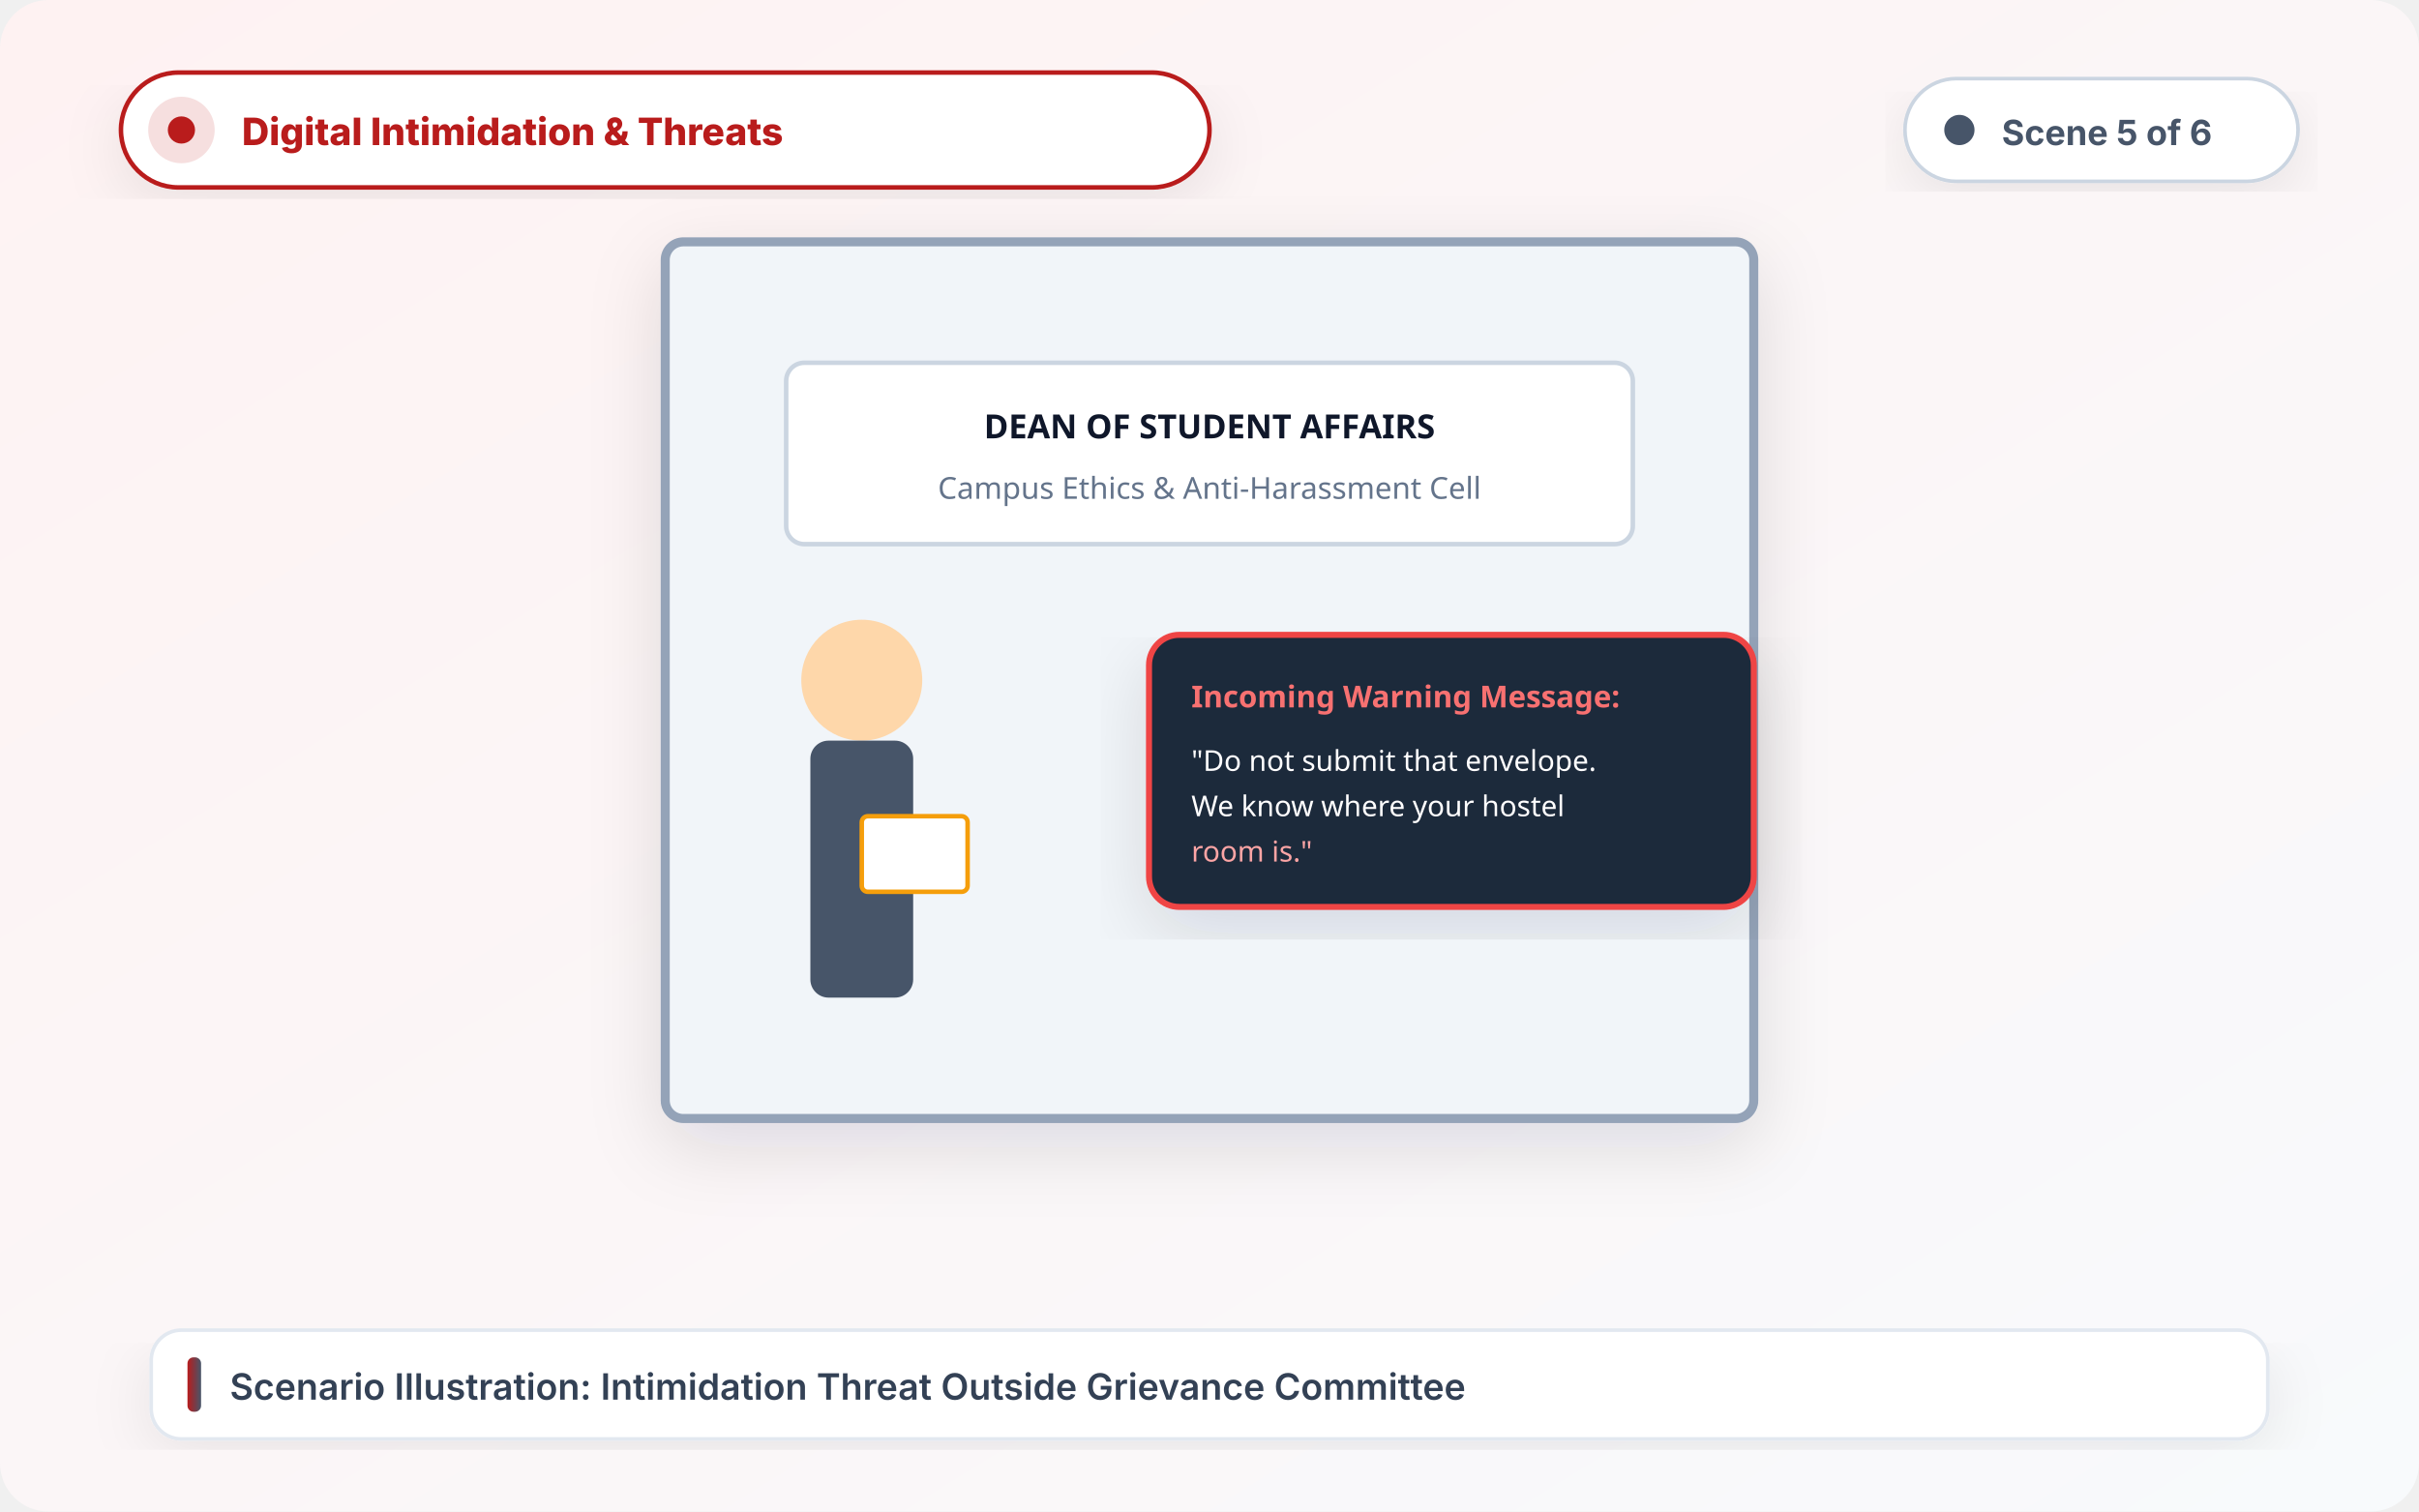
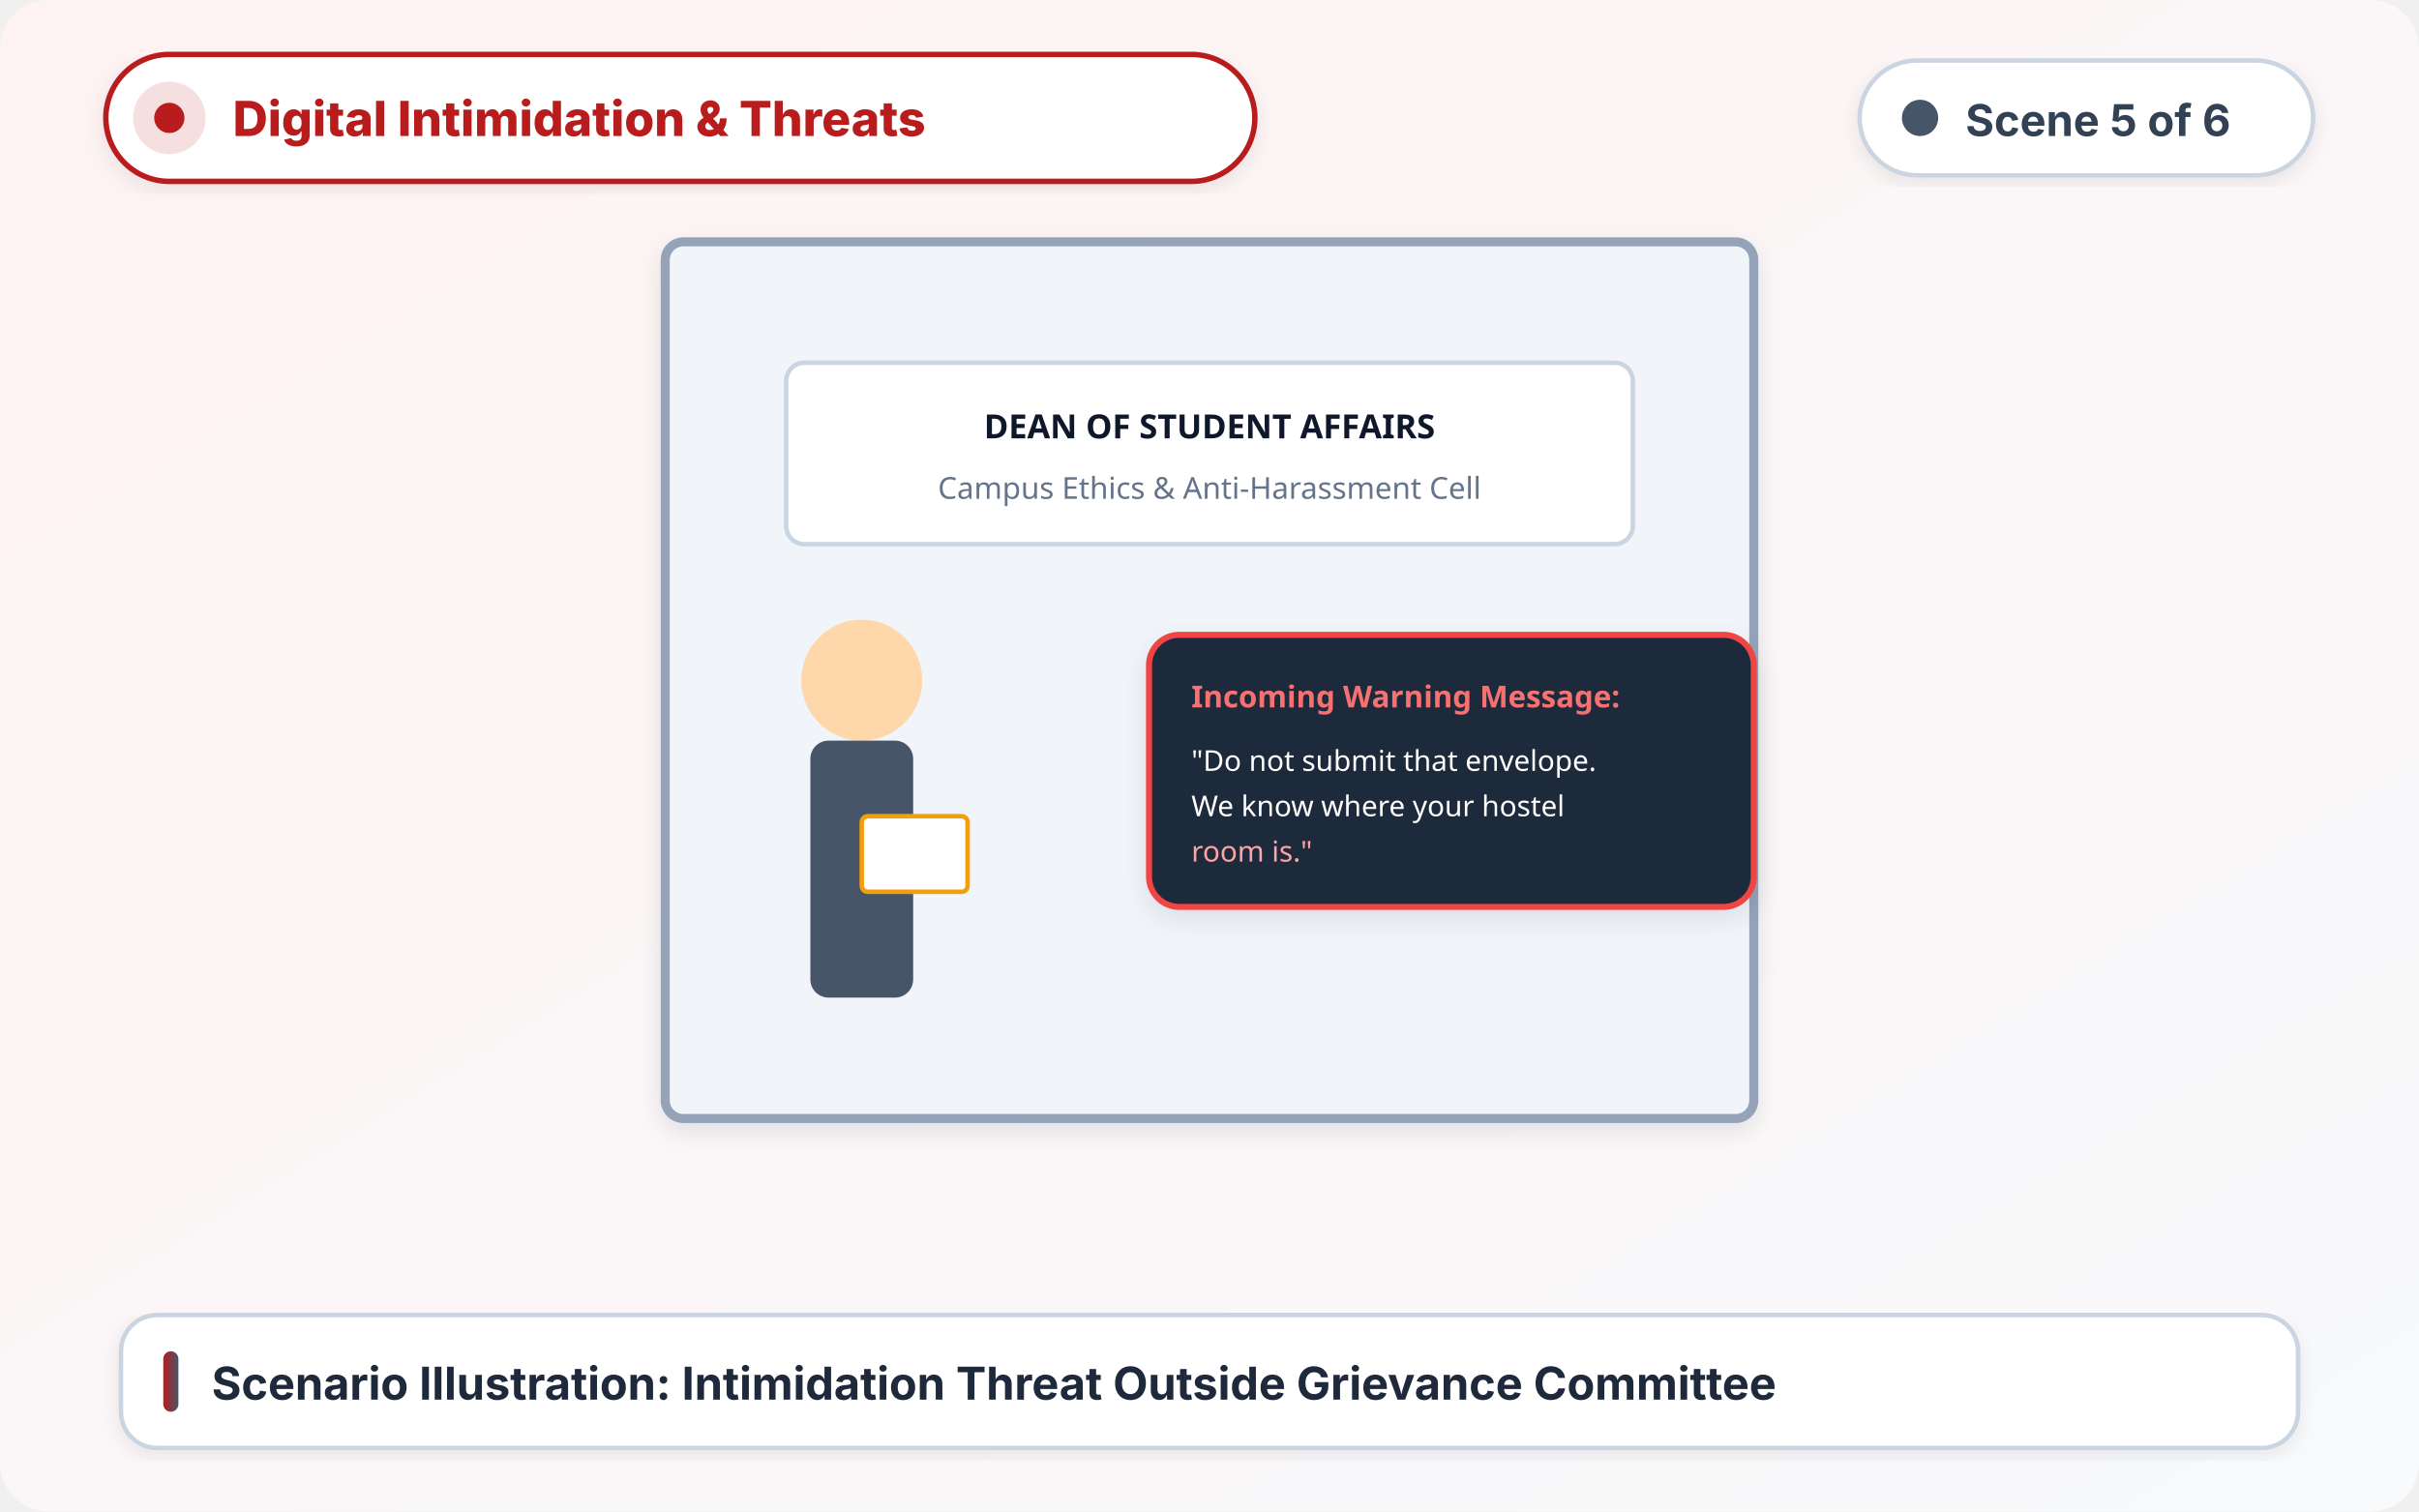
- <svg xmlns="http://www.w3.org/2000/svg" viewBox="0 0 800 500" width="100%" height="100%">
+ <svg xmlns="http://www.w3.org/2000/svg" viewBox="0 0 800 500" width="100%" height="100%" shape-rendering="geometricPrecision" text-rendering="geometricPrecision">
  <defs>
    <linearGradient id="bgGrad" x1="0%" y1="0%" x2="100%" y2="100%">
      <stop offset="0%" stop-color="#fef2f2" />
      <stop offset="100%" stop-color="#f8fafc" />
    </linearGradient>
    <linearGradient id="accentGrad" x1="0%" y1="0%" x2="100%" y2="0%">
      <stop offset="0%" stop-color="#b91c1c" />
      <stop offset="100%" stop-color="#475569" />
    </linearGradient>
    <filter id="shadow" x="-5%" y="-5%" width="110%" height="115%">
-       <feDropShadow dx="0" dy="6" stdDeviation="10" flood-color="#0f172a" flood-opacity="0.08" />
+       <feDropShadow dx="0" dy="2" stdDeviation="3" flood-color="#0f172a" flood-opacity="0.08" />
    </filter>
    <filter id="cardShadow" x="-8%" y="-8%" width="116%" height="120%">
-       <feDropShadow dx="0" dy="8" stdDeviation="12" flood-color="#0f172a" flood-opacity="0.12" />
+       <feDropShadow dx="0" dy="3" stdDeviation="4" flood-color="#0f172a" flood-opacity="0.10" />
    </filter>
    <filter id="softGlow" x="-15%" y="-15%" width="130%" height="130%">
-       <feDropShadow dx="0" dy="3" stdDeviation="6" flood-color="#b91c1c" flood-opacity="0.22" />
+       <feDropShadow dx="0" dy="2" stdDeviation="3" flood-color="#b91c1c" flood-opacity="0.18" />
    </filter>
  </defs>
  <rect width="800" height="500" rx="16" fill="url(#bgGrad)" />
-   <g transform="translate(40, 24)">
-     <rect x="0" y="0" width="360" height="38" rx="19" fill="#ffffff" stroke="#b91c1c" stroke-width="1.5" filter="url(#shadow)" />
-     <circle cx="20" cy="19" r="11" fill="#b91c1c" fill-opacity="0.14" />
-     <circle cx="20" cy="19" r="4.5" fill="#b91c1c" />
-     <text x="40" y="24" font-family="system-ui, -apple-system, sans-serif" font-size="12.5" font-weight="800" fill="#b91c1c">Digital Intimidation &amp; Threats</text>
+   <g transform="translate(35, 18)">
+     <rect x="0" y="0" width="380" height="42" rx="21" fill="#ffffff" stroke="#b91c1c" stroke-width="1.8" filter="url(#shadow)" />
+     <circle cx="21" cy="21" r="12" fill="#b91c1c" fill-opacity="0.14" />
+     <circle cx="21" cy="21" r="5" fill="#b91c1c" />
+     <text x="42" y="27" font-family="system-ui, -apple-system, sans-serif" font-size="16" font-weight="800" fill="#b91c1c">Digital Intimidation &amp; Threats</text>
  </g>
-   <g transform="translate(630, 26)">
-     <rect x="0" y="0" width="130" height="34" rx="17" fill="#ffffff" stroke="#cbd5e1" stroke-width="1.2" filter="url(#shadow)" />
-     <circle cx="18" cy="17" r="5" fill="#475569" />
-     <text x="32" y="22" font-family="system-ui, -apple-system, sans-serif" font-size="11.5" font-weight="700" fill="#475569">Scene 5 of 6</text>
+   <g transform="translate(615, 20)">
+     <rect x="0" y="0" width="150" height="38" rx="19" fill="#ffffff" stroke="#cbd5e1" stroke-width="1.5" filter="url(#shadow)" />
+     <circle cx="20" cy="19" r="6" fill="#475569" />
+     <text x="35" y="25" font-family="system-ui, -apple-system, sans-serif" font-size="14.5" font-weight="700" fill="#334155">Scene 5 of 6</text>
  </g>
  <rect x="220" y="80" width="360" height="290" rx="6" fill="#f1f5f9" stroke="#94a3b8" stroke-width="3" filter="url(#cardShadow)" />
  <rect x="260" y="120" width="280" height="60" rx="6" fill="#ffffff" stroke="#cbd5e1" stroke-width="1.5" />
  <text x="400" y="145" font-family="sans-serif" font-size="11" font-weight="800" fill="#0f172a" text-anchor="middle">DEAN OF STUDENT AFFAIRS</text>
  <text x="400" y="165" font-family="sans-serif" font-size="10" fill="#64748b" text-anchor="middle">Campus Ethics &amp; Anti-Harassment Cell</text>
  <g transform="translate(260, 200)">
    <circle cx="25" cy="25" r="20" fill="#fed7aa" />
    <rect x="8" y="45" width="34" height="85" rx="6" fill="#475569" />
    <rect x="25" y="70" width="35" height="25" rx="2" fill="#ffffff" stroke="#f59e0b" stroke-width="1.5" />
  </g>
  <g transform="translate(380, 210)" filter="url(#cardShadow)">
    <rect x="0" y="0" width="200" height="90" rx="10" fill="#1e293b" stroke="#ef4444" stroke-width="2" />
    <text x="14" y="24" font-family="sans-serif" font-size="10" font-weight="700" fill="#f87171">Incoming Warning Message:</text>
    <text x="14" y="45" font-family="sans-serif" font-size="9.5" fill="#ffffff">"Do not submit that envelope.</text>
    <text x="14" y="60" font-family="sans-serif" font-size="9.5" fill="#ffffff">We know where your hostel</text>
    <text x="14" y="75" font-family="sans-serif" font-size="9.5" fill="#fca5a5">room is."</text>
  </g>
-   <g transform="translate(50, 440)">
-     <rect x="0" y="0" width="700" height="36" rx="10" fill="#ffffff" fill-opacity="0.95" stroke="#e2e8f0" stroke-width="1.2" filter="url(#shadow)" />
-     <rect x="12" y="9" width="4.5" height="18" rx="2" fill="url(#accentGrad)" />
-     <text x="26" y="23" font-family="system-ui, -apple-system, sans-serif" font-size="12" font-weight="600" fill="#334155">
+   <g transform="translate(40, 435)">
+     <rect x="0" y="0" width="720" height="44" rx="12" fill="#ffffff" fill-opacity="0.95" stroke="#cbd5e1" stroke-width="1.5" filter="url(#shadow)" />
+     <rect x="14" y="12" width="5" height="20" rx="2.5" fill="url(#accentGrad)" />
+     <text x="30" y="28" font-family="system-ui, -apple-system, sans-serif" font-size="15" font-weight="700" fill="#1e293b">
      Scenario Illustration: Intimidation Threat Outside Grievance Committee
    </text>
  </g>
</svg>
